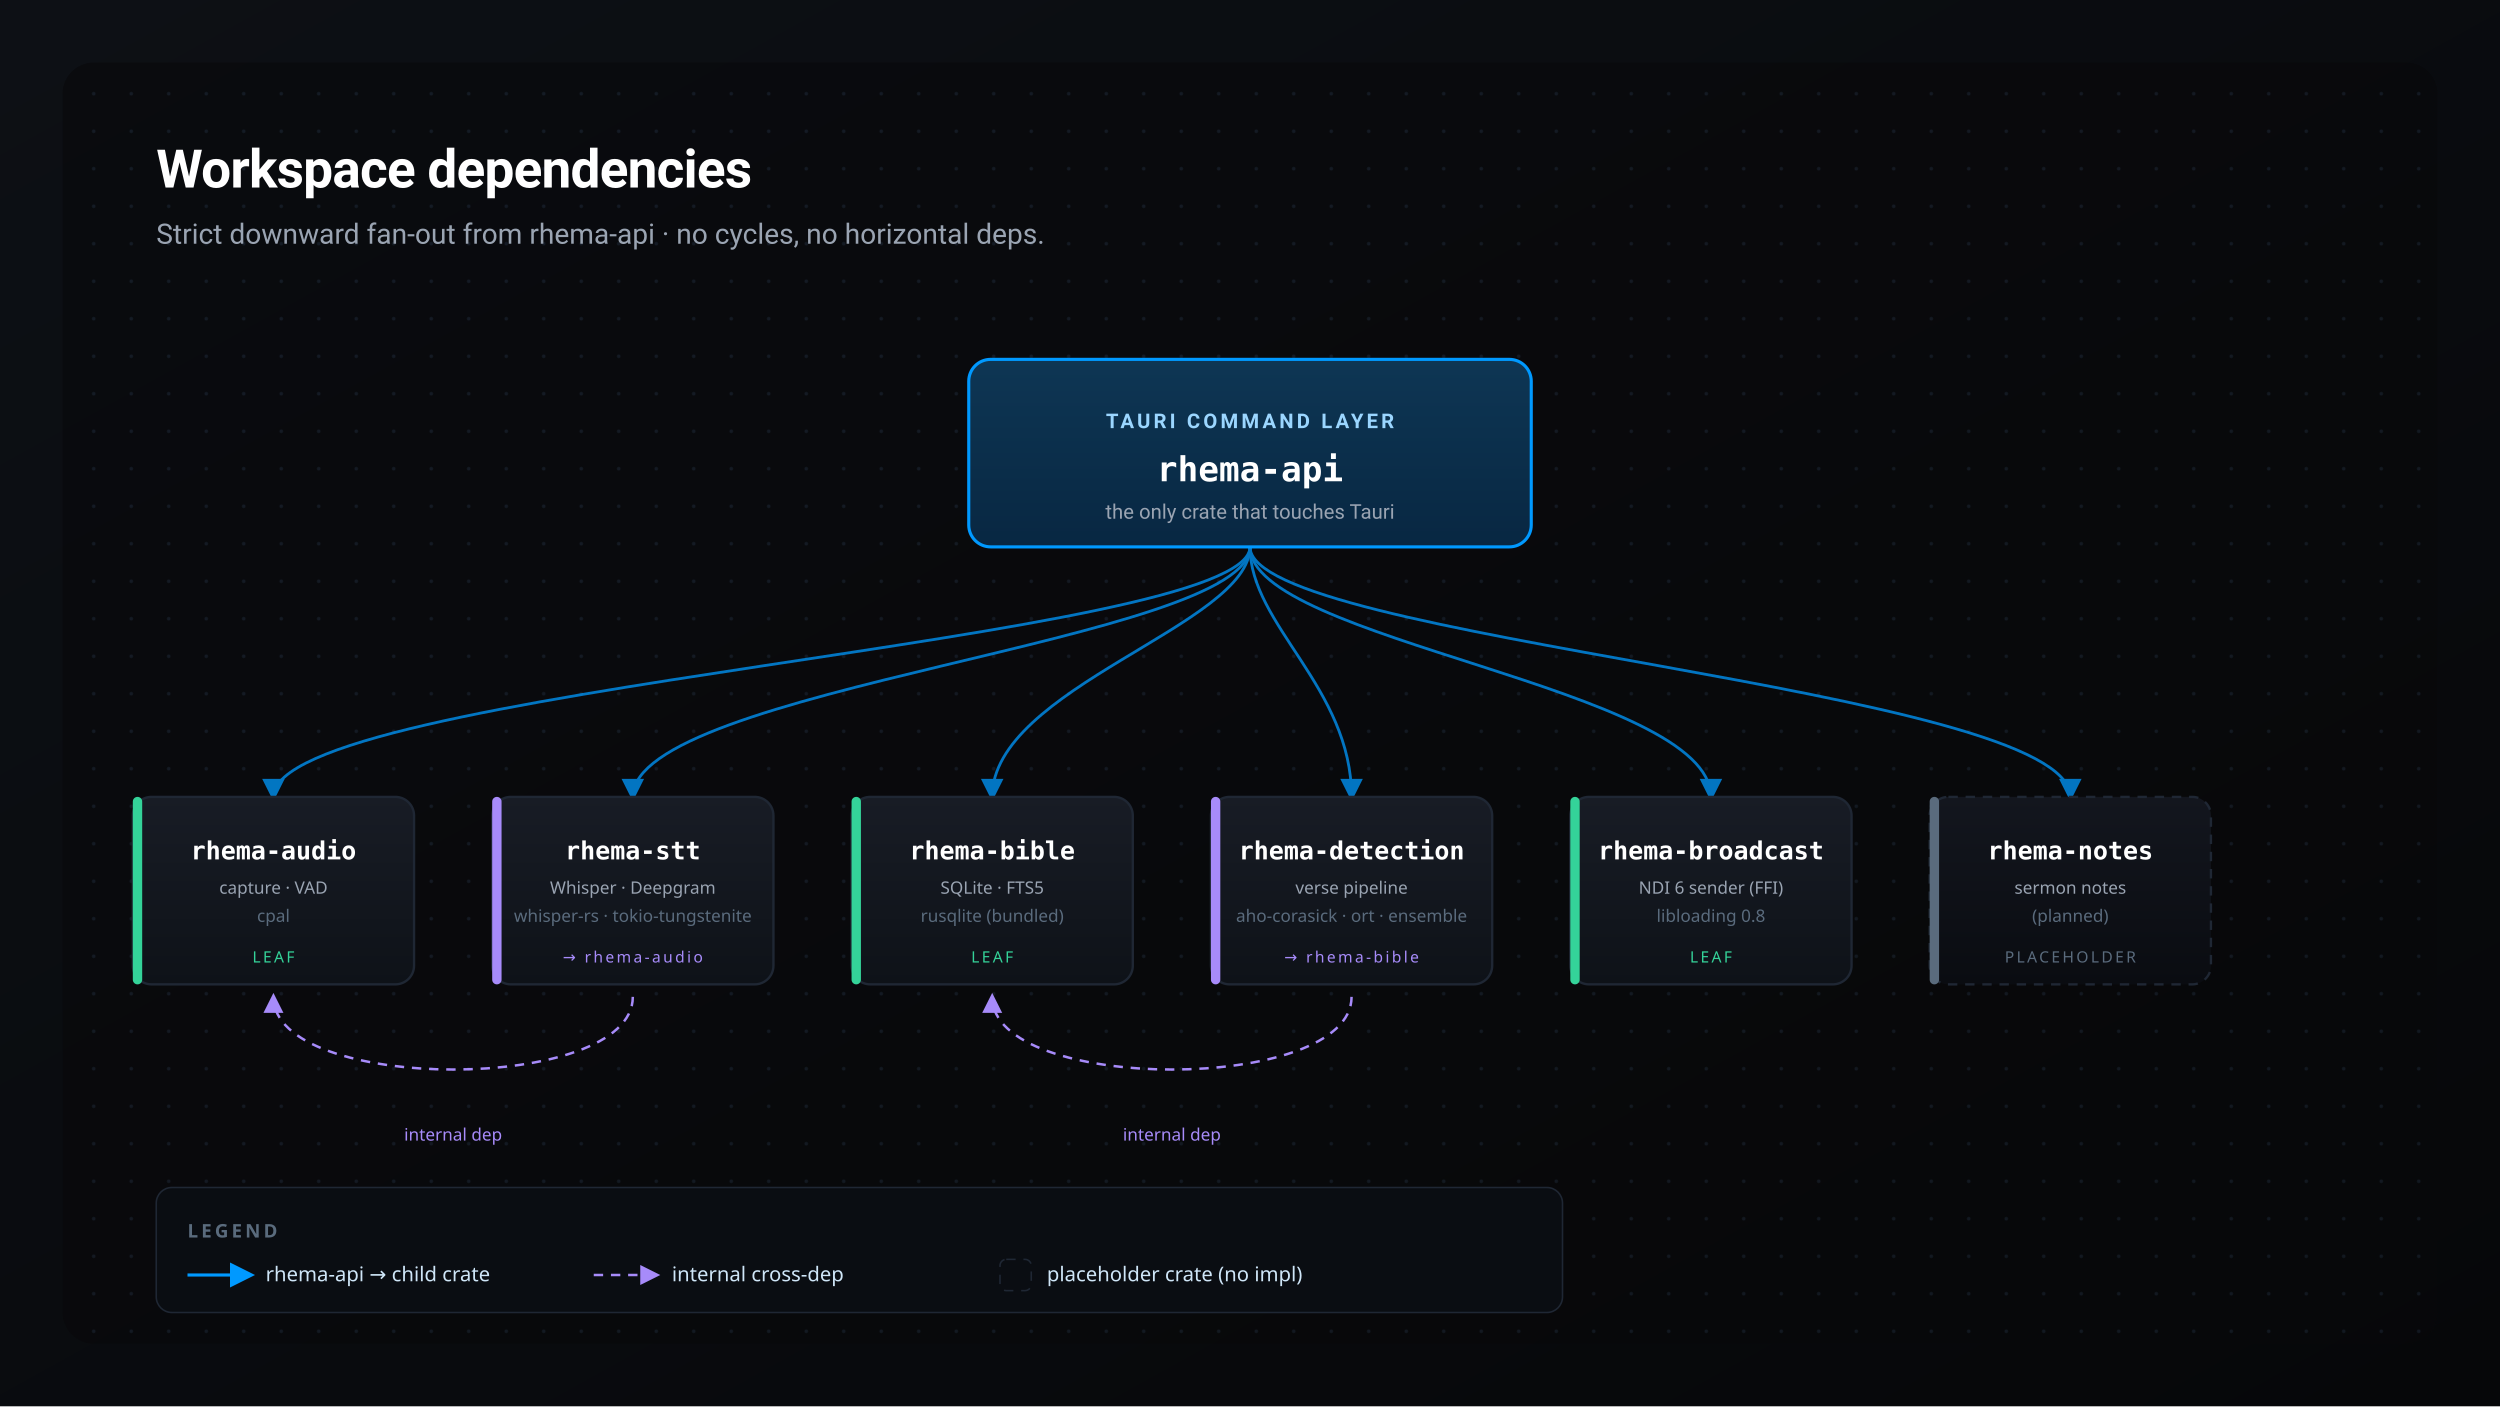
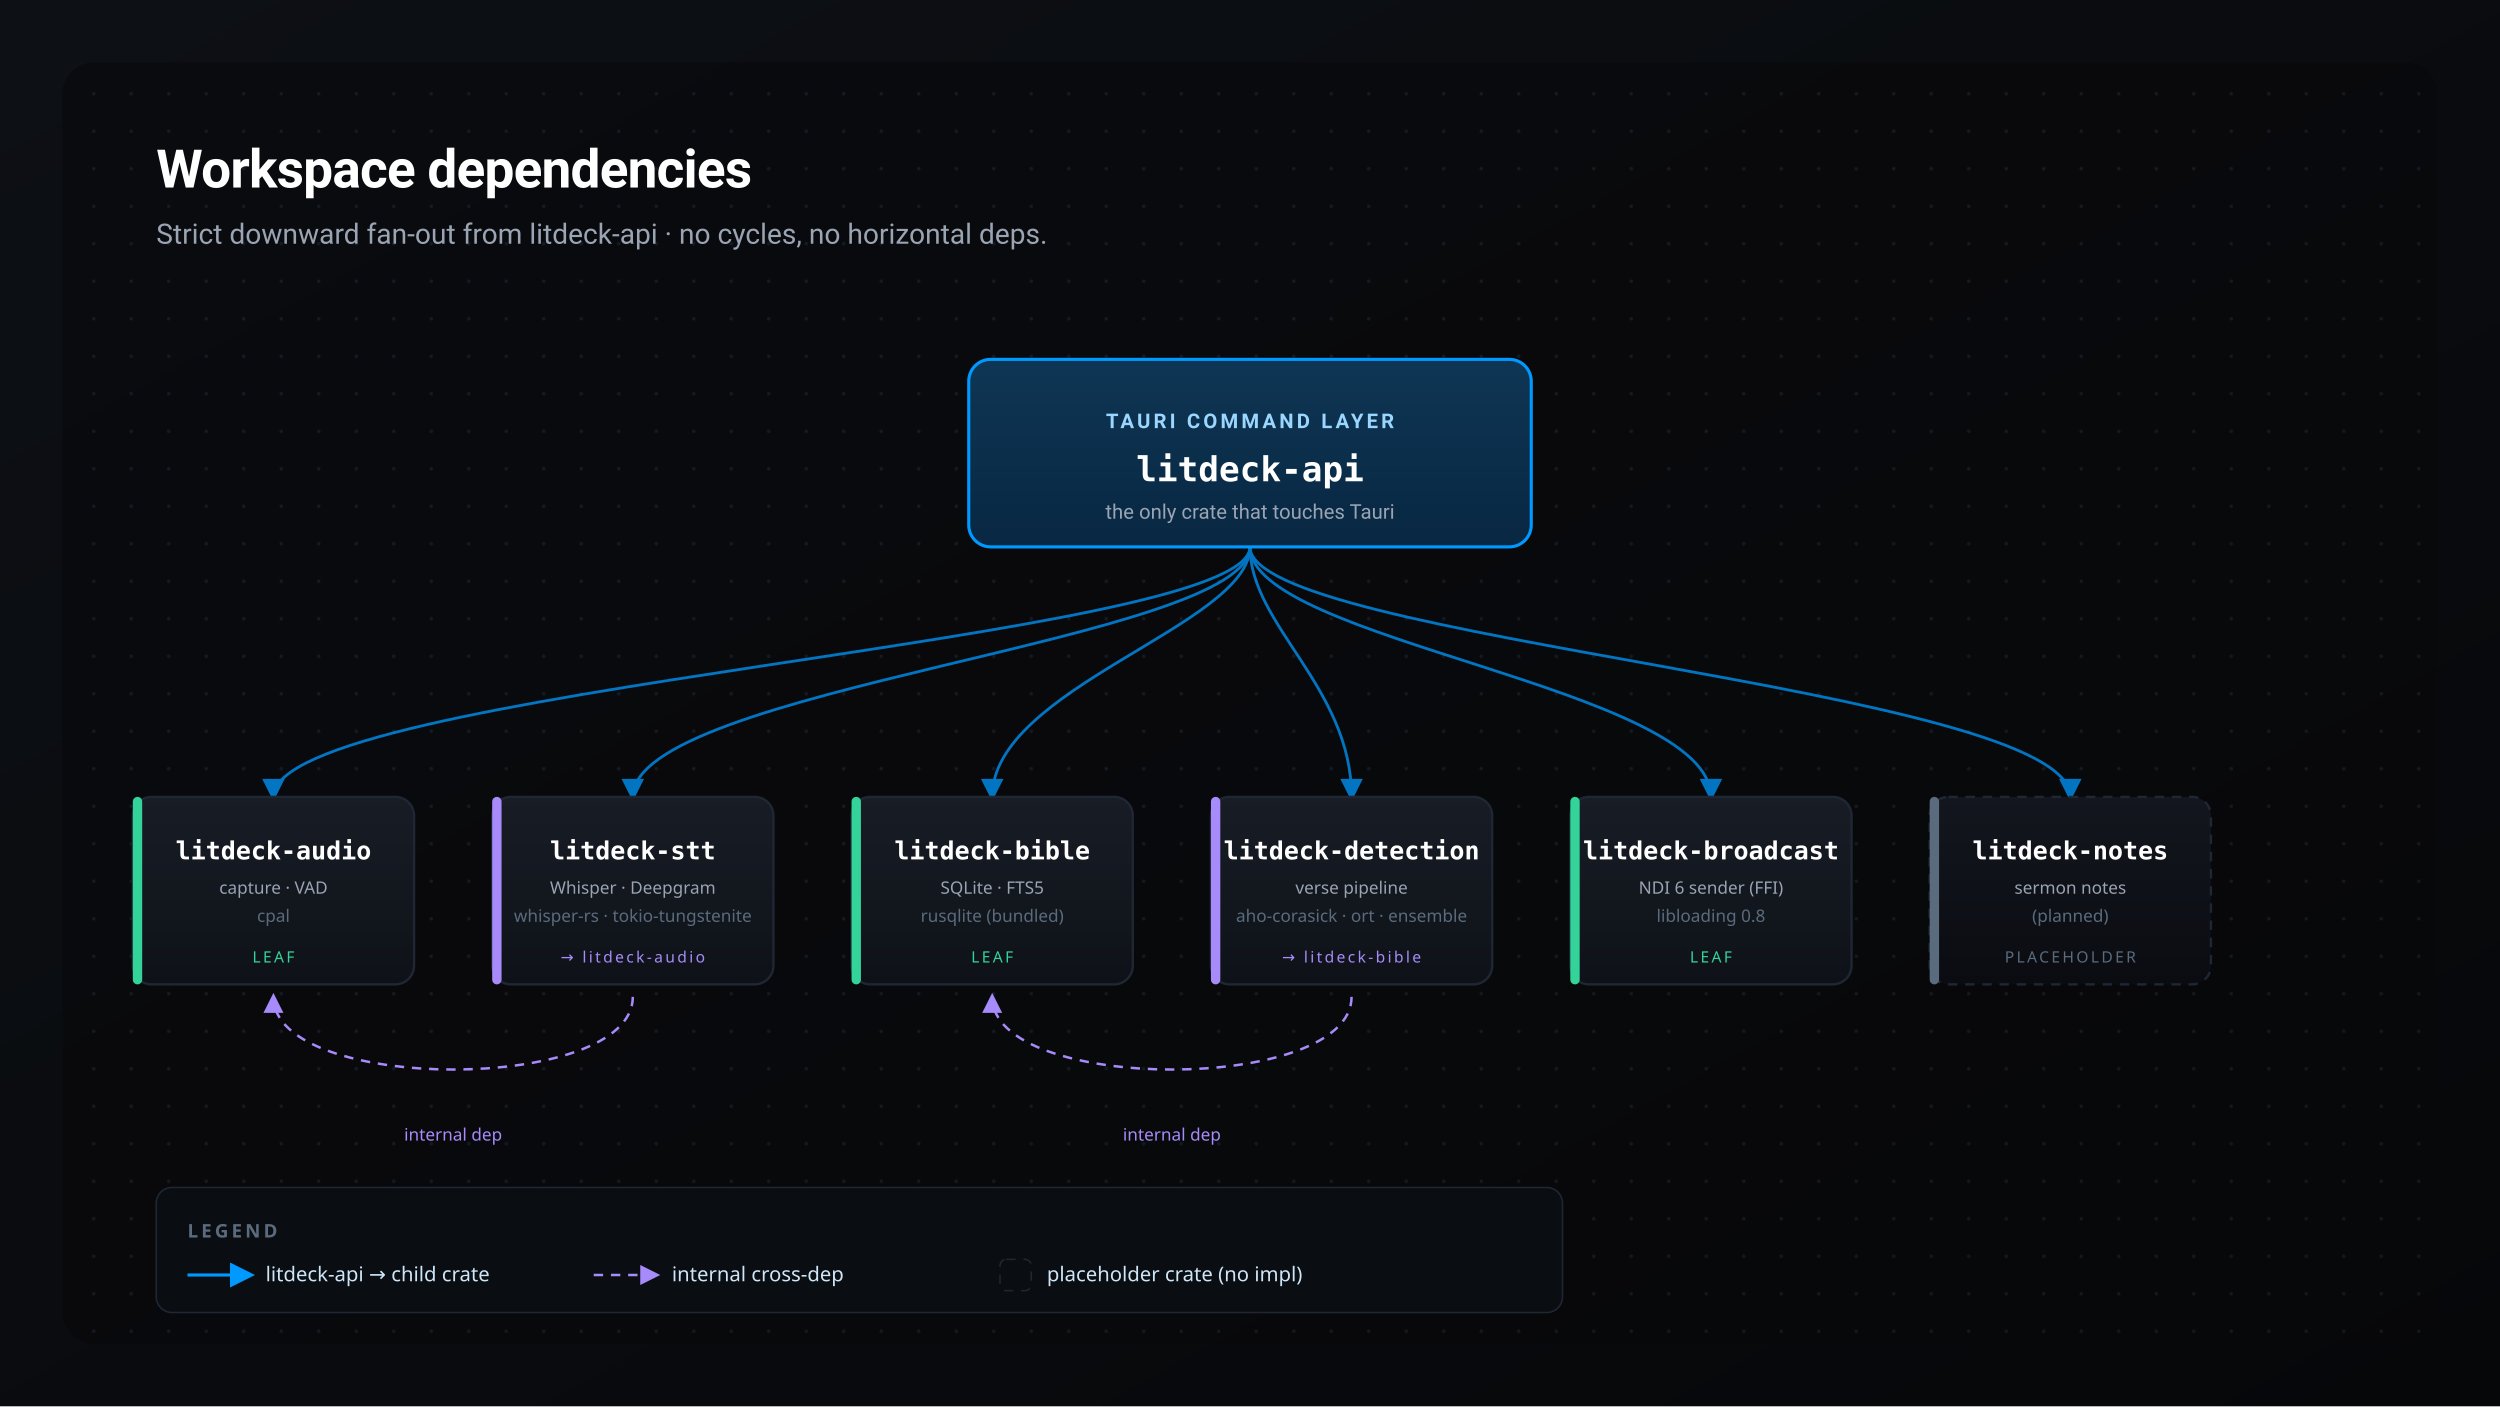
- <svg xmlns="http://www.w3.org/2000/svg" viewBox="0 0 1600 900" role="img" aria-label="Cargo workspace dependency graph: rhema-api fans out to six crates, with rhema-stt depending on rhema-audio and rhema-detection depending on rhema-bible">
+ <svg xmlns="http://www.w3.org/2000/svg" viewBox="0 0 1600 900" role="img" aria-label="Cargo workspace dependency graph: litdeck-api fans out to six crates, with litdeck-stt depending on litdeck-audio and litdeck-detection depending on litdeck-bible">
  <defs>
    <pattern id="cd-dots" patternUnits="userSpaceOnUse" width="24" height="24">
      <rect width="24" height="24" fill="#070709" />
      <circle cx="12" cy="12" r="1.2" fill="#1a2330" />
    </pattern>
    <linearGradient id="cd-bg" x1="0" y1="0" x2="1" y2="1">
      <stop offset="0" stop-color="#0d1015" />
      <stop offset="1" stop-color="#060709" />
    </linearGradient>
    <linearGradient id="cd-api" x1="0" y1="0" x2="0" y2="1">
      <stop offset="0" stop-color="#0e3654" />
      <stop offset="1" stop-color="#082742" />
    </linearGradient>
    <linearGradient id="cd-crate" x1="0" y1="0" x2="0" y2="1">
      <stop offset="0" stop-color="#181c25" />
      <stop offset="1" stop-color="#0e1218" />
    </linearGradient>
    <linearGradient id="cd-placeholder" x1="0" y1="0" x2="0" y2="1">
      <stop offset="0" stop-color="#13161e" />
      <stop offset="1" stop-color="#0a0c11" />
    </linearGradient>
    <marker id="cd-arrow" viewBox="0 0 10 10" refX="8" refY="5" markerWidth="8" markerHeight="8" orient="auto-start-reverse">
      <path d="M 0 0 L 10 5 L 0 10 z" fill="#0099ff" />
    </marker>
    <marker id="cd-arrow-cross" viewBox="0 0 10 10" refX="8" refY="5" markerWidth="8" markerHeight="8" orient="auto-start-reverse">
      <path d="M 0 0 L 10 5 L 0 10 z" fill="#a78bfa" />
    </marker>
  </defs>
  <rect width="1600" height="900" fill="url(#cd-bg)" />
  <rect x="40" y="40" width="1520" height="820" rx="20" fill="url(#cd-dots)" opacity="0.55" />
  <g font-family="ui-sans-serif, system-ui, -apple-system, BlinkMacSystemFont, 'Segoe UI', Roboto, Helvetica, Arial, sans-serif">
    <text x="100" y="120" font-size="34" font-weight="600" letter-spacing="-0.5" fill="#ffffff">Workspace dependencies</text>
-     <text x="100" y="156" font-size="18" fill="#9aa4b2">Strict downward fan-out from rhema-api · no cycles, no horizontal deps.</text>
+     <text x="100" y="156" font-size="18" fill="#9aa4b2">Strict downward fan-out from litdeck-api · no cycles, no horizontal deps.</text>
    <g transform="translate(620 230)">
      <rect width="360" height="120" rx="14" fill="url(#cd-api)" stroke="#0099ff" stroke-width="2" />
      <text x="180" y="44" text-anchor="middle" font-size="13" fill="#9bd6ff" letter-spacing="2" font-weight="600">TAURI COMMAND LAYER</text>
-       <text x="180" y="78" text-anchor="middle" font-size="22" font-weight="700" fill="#ffffff" font-family="ui-monospace, SFMono-Regular, Menlo, Monaco, Consolas, monospace">rhema-api</text>
+       <text x="180" y="78" text-anchor="middle" font-size="22" font-weight="700" fill="#ffffff" font-family="ui-monospace, SFMono-Regular, Menlo, Monaco, Consolas, monospace">litdeck-api</text>
      <text x="180" y="102" text-anchor="middle" font-size="13" fill="#9aa4b2">the only crate that touches Tauri</text>
    </g>
    <g stroke="#0099ff" stroke-width="1.8" fill="none" opacity="0.75">
      <path d="M 800 350 C 800 410 175 440 175 510" marker-end="url(#cd-arrow)" />
      <path d="M 800 350 C 800 410 405 440 405 510" marker-end="url(#cd-arrow)" />
      <path d="M 800 350 C 800 400 635 440 635 510" marker-end="url(#cd-arrow)" />
      <path d="M 800 350 C 800 400 865 440 865 510" marker-end="url(#cd-arrow)" />
      <path d="M 800 350 C 800 410 1095 440 1095 510" marker-end="url(#cd-arrow)" />
      <path d="M 800 350 C 800 410 1325 440 1325 510" marker-end="url(#cd-arrow)" />
    </g>
    <g font-family="ui-monospace, SFMono-Regular, Menlo, Monaco, Consolas, monospace">
      <g transform="translate(85 510)">
        <rect width="180" height="120" rx="12" fill="url(#cd-crate)" stroke="#1f2734" stroke-width="1.5" />
        <rect x="0" y="0" width="6" height="120" rx="3" fill="#34d399" />
-         <text x="90" y="40" text-anchor="middle" font-size="16" font-weight="600" fill="#ffffff">rhema-audio</text>
+         <text x="90" y="40" text-anchor="middle" font-size="16" font-weight="600" fill="#ffffff">litdeck-audio</text>
        <text x="90" y="62" text-anchor="middle" font-size="11" fill="#9aa4b2" font-family="ui-sans-serif, system-ui, sans-serif">capture · VAD</text>
        <text x="90" y="80" text-anchor="middle" font-size="11" fill="#5a6b7d" font-family="ui-sans-serif, system-ui, sans-serif">cpal</text>
        <text x="90" y="106" text-anchor="middle" font-size="10" fill="#34d399" font-family="ui-sans-serif, system-ui, sans-serif" letter-spacing="1.5">LEAF</text>
      </g>
      <g transform="translate(315 510)">
        <rect width="180" height="120" rx="12" fill="url(#cd-crate)" stroke="#1f2734" stroke-width="1.5" />
        <rect x="0" y="0" width="6" height="120" rx="3" fill="#a78bfa" />
-         <text x="90" y="40" text-anchor="middle" font-size="16" font-weight="600" fill="#ffffff">rhema-stt</text>
+         <text x="90" y="40" text-anchor="middle" font-size="16" font-weight="600" fill="#ffffff">litdeck-stt</text>
        <text x="90" y="62" text-anchor="middle" font-size="11" fill="#9aa4b2" font-family="ui-sans-serif, system-ui, sans-serif">Whisper · Deepgram</text>
        <text x="90" y="80" text-anchor="middle" font-size="11" fill="#5a6b7d" font-family="ui-sans-serif, system-ui, sans-serif">whisper-rs · tokio-tungstenite</text>
-         <text x="90" y="106" text-anchor="middle" font-size="10" fill="#a78bfa" font-family="ui-sans-serif, system-ui, sans-serif" letter-spacing="1.5">→ rhema-audio</text>
+         <text x="90" y="106" text-anchor="middle" font-size="10" fill="#a78bfa" font-family="ui-sans-serif, system-ui, sans-serif" letter-spacing="1.5">→ litdeck-audio</text>
      </g>
      <g transform="translate(545 510)">
        <rect width="180" height="120" rx="12" fill="url(#cd-crate)" stroke="#1f2734" stroke-width="1.5" />
        <rect x="0" y="0" width="6" height="120" rx="3" fill="#34d399" />
-         <text x="90" y="40" text-anchor="middle" font-size="16" font-weight="600" fill="#ffffff">rhema-bible</text>
+         <text x="90" y="40" text-anchor="middle" font-size="16" font-weight="600" fill="#ffffff">litdeck-bible</text>
        <text x="90" y="62" text-anchor="middle" font-size="11" fill="#9aa4b2" font-family="ui-sans-serif, system-ui, sans-serif">SQLite · FTS5</text>
        <text x="90" y="80" text-anchor="middle" font-size="11" fill="#5a6b7d" font-family="ui-sans-serif, system-ui, sans-serif">rusqlite (bundled)</text>
        <text x="90" y="106" text-anchor="middle" font-size="10" fill="#34d399" font-family="ui-sans-serif, system-ui, sans-serif" letter-spacing="1.5">LEAF</text>
      </g>
      <g transform="translate(775 510)">
        <rect width="180" height="120" rx="12" fill="url(#cd-crate)" stroke="#1f2734" stroke-width="1.5" />
        <rect x="0" y="0" width="6" height="120" rx="3" fill="#a78bfa" />
-         <text x="90" y="40" text-anchor="middle" font-size="16" font-weight="600" fill="#ffffff">rhema-detection</text>
+         <text x="90" y="40" text-anchor="middle" font-size="16" font-weight="600" fill="#ffffff">litdeck-detection</text>
        <text x="90" y="62" text-anchor="middle" font-size="11" fill="#9aa4b2" font-family="ui-sans-serif, system-ui, sans-serif">verse pipeline</text>
        <text x="90" y="80" text-anchor="middle" font-size="11" fill="#5a6b7d" font-family="ui-sans-serif, system-ui, sans-serif">aho-corasick · ort · ensemble</text>
-         <text x="90" y="106" text-anchor="middle" font-size="10" fill="#a78bfa" font-family="ui-sans-serif, system-ui, sans-serif" letter-spacing="1.5">→ rhema-bible</text>
+         <text x="90" y="106" text-anchor="middle" font-size="10" fill="#a78bfa" font-family="ui-sans-serif, system-ui, sans-serif" letter-spacing="1.5">→ litdeck-bible</text>
      </g>
      <g transform="translate(1005 510)">
        <rect width="180" height="120" rx="12" fill="url(#cd-crate)" stroke="#1f2734" stroke-width="1.5" />
        <rect x="0" y="0" width="6" height="120" rx="3" fill="#34d399" />
-         <text x="90" y="40" text-anchor="middle" font-size="16" font-weight="600" fill="#ffffff">rhema-broadcast</text>
+         <text x="90" y="40" text-anchor="middle" font-size="16" font-weight="600" fill="#ffffff">litdeck-broadcast</text>
        <text x="90" y="62" text-anchor="middle" font-size="11" fill="#9aa4b2" font-family="ui-sans-serif, system-ui, sans-serif">NDI 6 sender (FFI)</text>
        <text x="90" y="80" text-anchor="middle" font-size="11" fill="#5a6b7d" font-family="ui-sans-serif, system-ui, sans-serif">libloading 0.8</text>
        <text x="90" y="106" text-anchor="middle" font-size="10" fill="#34d399" font-family="ui-sans-serif, system-ui, sans-serif" letter-spacing="1.5">LEAF</text>
      </g>
      <g transform="translate(1235 510)">
        <rect width="180" height="120" rx="12" fill="url(#cd-placeholder)" stroke="#1f2734" stroke-width="1.5" stroke-dasharray="6 5" />
        <rect x="0" y="0" width="6" height="120" rx="3" fill="#5a6b7d" />
-         <text x="90" y="40" text-anchor="middle" font-size="16" font-weight="600" fill="#ffffff">rhema-notes</text>
+         <text x="90" y="40" text-anchor="middle" font-size="16" font-weight="600" fill="#ffffff">litdeck-notes</text>
        <text x="90" y="62" text-anchor="middle" font-size="11" fill="#9aa4b2" font-family="ui-sans-serif, system-ui, sans-serif">sermon notes</text>
        <text x="90" y="80" text-anchor="middle" font-size="11" fill="#5a6b7d" font-family="ui-sans-serif, system-ui, sans-serif">(planned)</text>
        <text x="90" y="106" text-anchor="middle" font-size="10" fill="#5a6b7d" font-family="ui-sans-serif, system-ui, sans-serif" letter-spacing="1.5">PLACEHOLDER</text>
      </g>
    </g>
    <g stroke="#a78bfa" stroke-width="1.6" fill="none" stroke-dasharray="6 5">
      <path d="M 405 638 C 405 700 175 700 175 638" marker-end="url(#cd-arrow-cross)" />
      <path d="M 865 638 C 865 700 635 700 635 638" marker-end="url(#cd-arrow-cross)" />
    </g>
    <g font-family="ui-sans-serif, system-ui, sans-serif" font-size="11" fill="#a78bfa" text-anchor="middle">
      <text x="290" y="730">internal dep</text>
      <text x="750" y="730">internal dep</text>
    </g>
    <g transform="translate(100 760)" font-family="ui-sans-serif, system-ui, sans-serif">
      <rect width="900" height="80" rx="10" fill="#0a0d12" stroke="#1f2734" />
      <text x="20" y="32" font-size="12" fill="#5a6b7d" letter-spacing="2" font-weight="600">LEGEND</text>
      <g transform="translate(20 46)">
        <line x1="0" y1="10" x2="40" y2="10" stroke="#0099ff" stroke-width="2" marker-end="url(#cd-arrow)" />
-         <text x="50" y="14" font-size="13" fill="#cfe6f8">rhema-api → child crate</text>
+         <text x="50" y="14" font-size="13" fill="#cfe6f8">litdeck-api → child crate</text>
      </g>
      <g transform="translate(280 46)">
        <line x1="0" y1="10" x2="40" y2="10" stroke="#a78bfa" stroke-width="1.6" stroke-dasharray="6 5" marker-end="url(#cd-arrow-cross)" />
        <text x="50" y="14" font-size="13" fill="#cfe6f8">internal cross-dep</text>
      </g>
      <g transform="translate(540 46)">
        <rect x="0" y="0" width="20" height="20" rx="4" fill="#0a0d12" stroke="#1f2734" stroke-dasharray="6 5" />
        <text x="30" y="14" font-size="13" fill="#cfe6f8">placeholder crate (no impl)</text>
      </g>
    </g>
  </g>
</svg>
